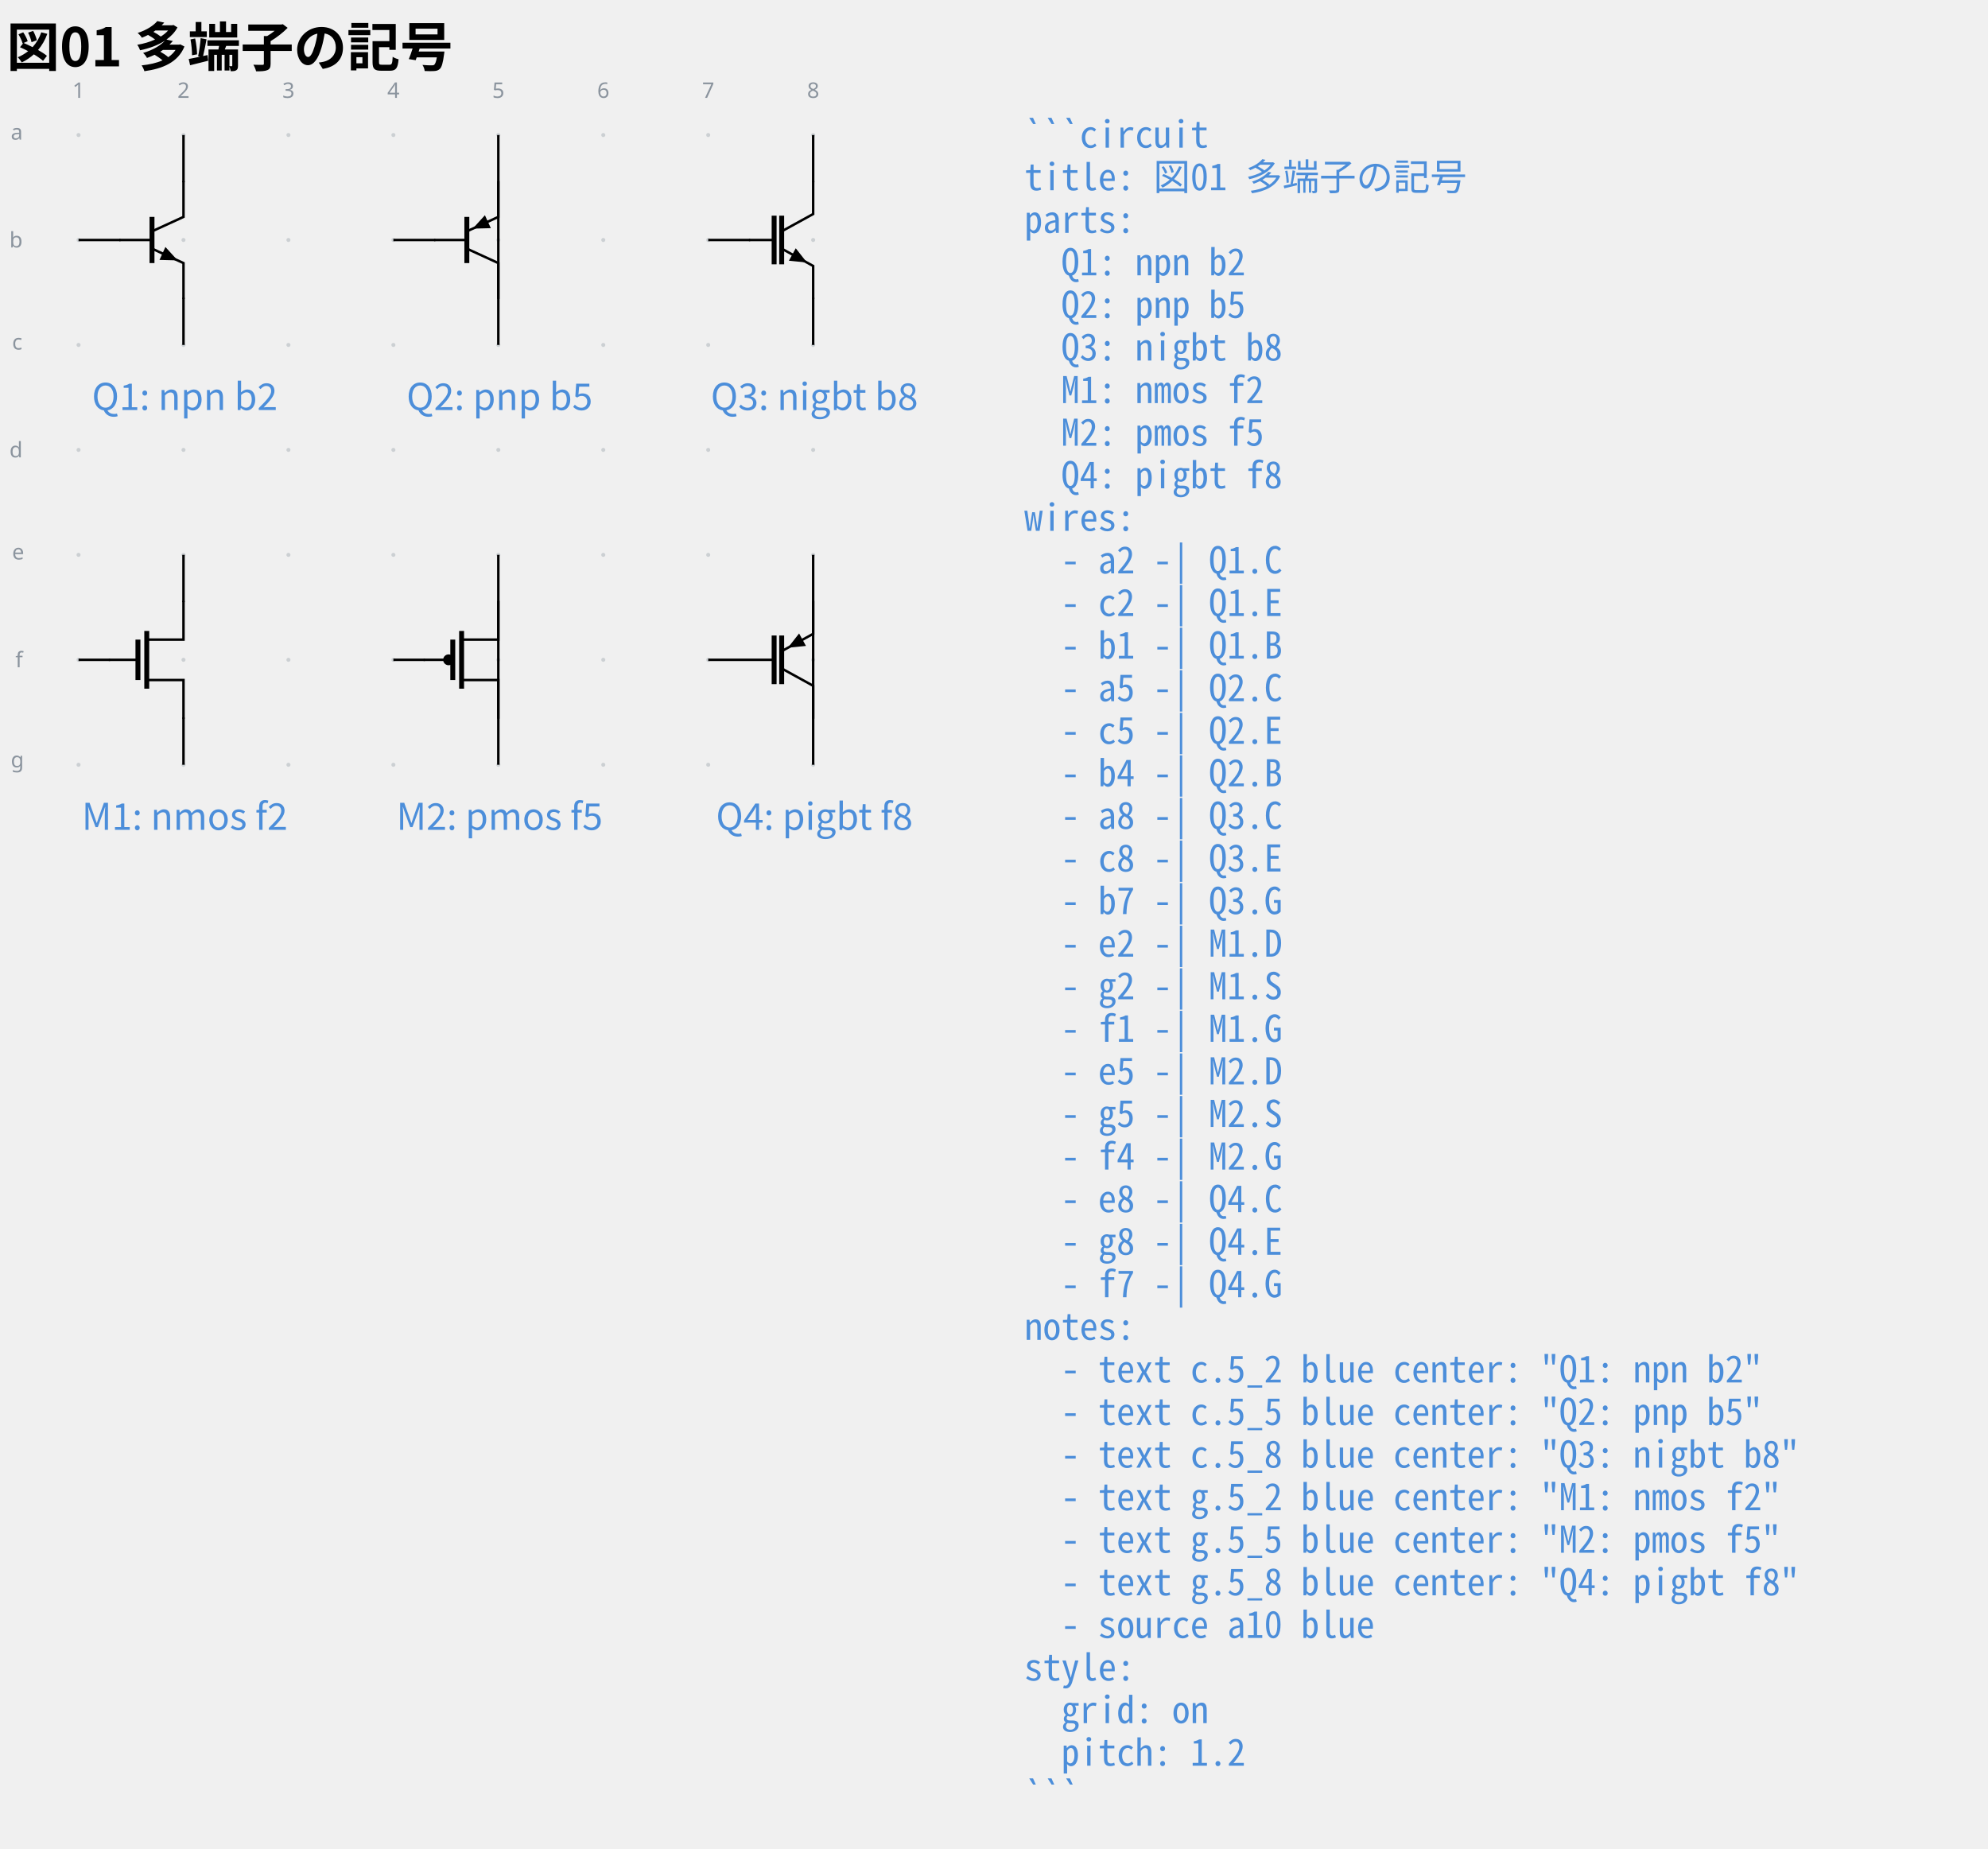
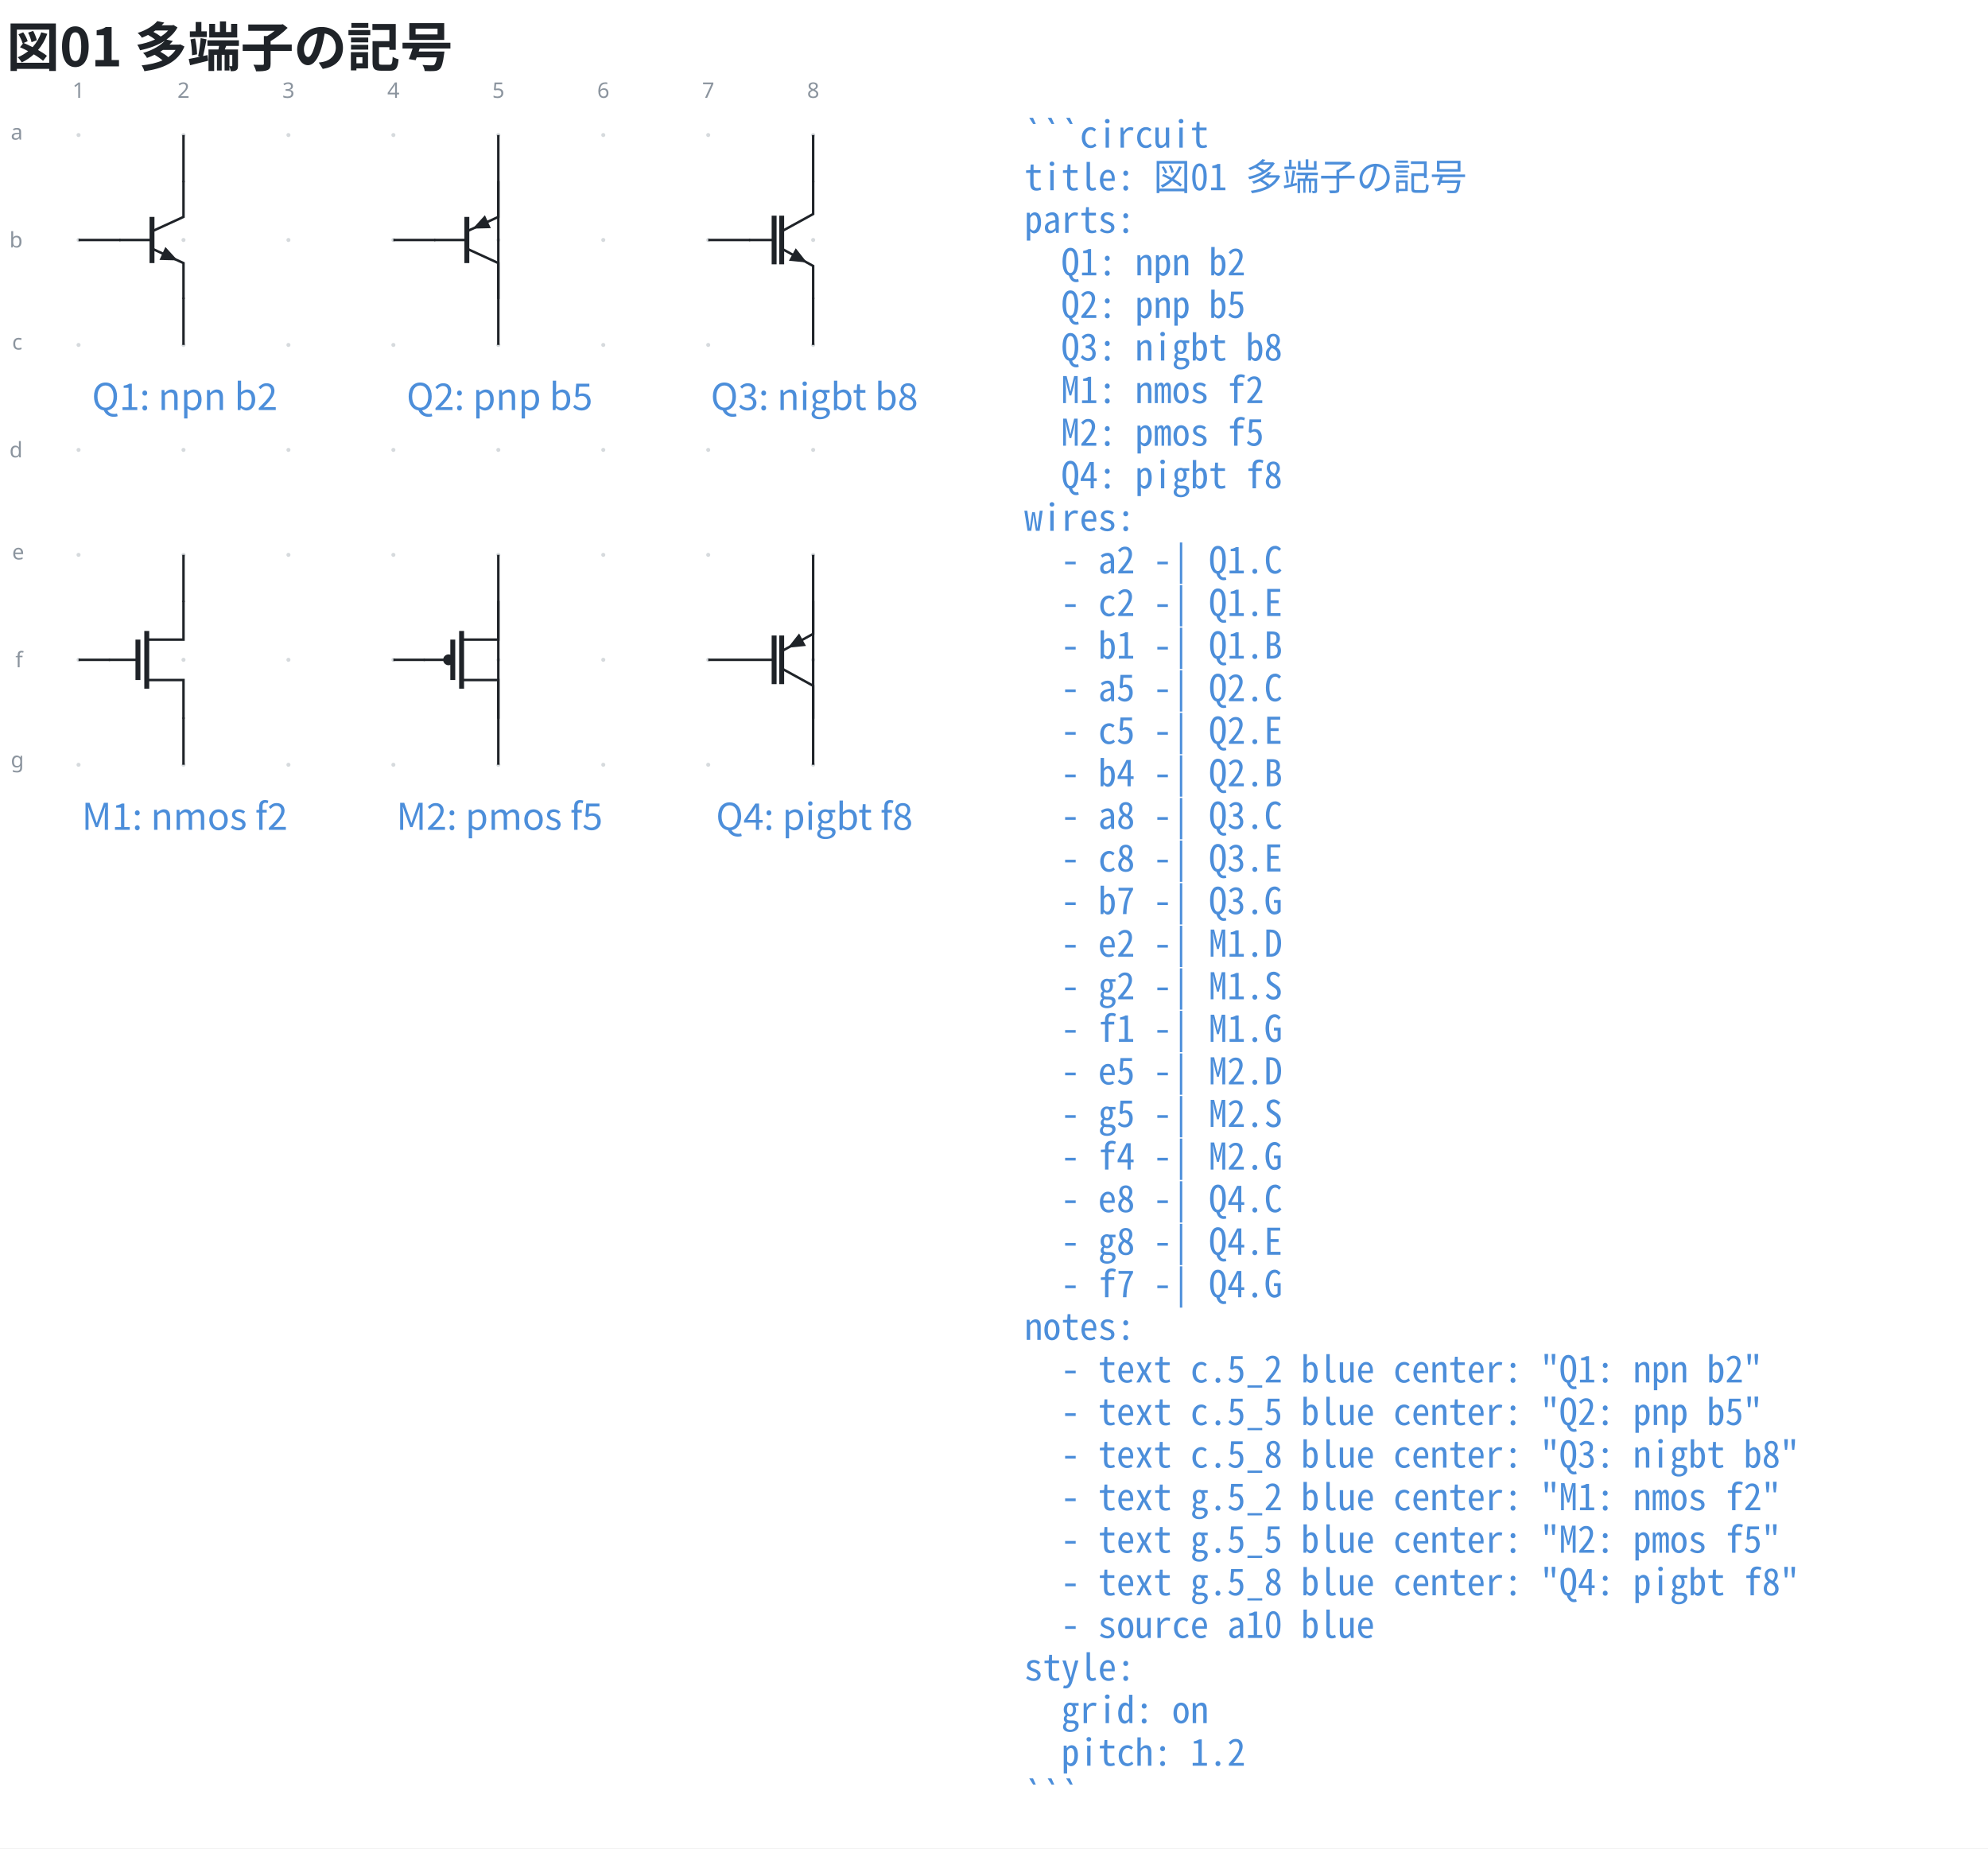
- <svg xmlns="http://www.w3.org/2000/svg" data-circuit-fence="0.1.0" fill="currentColor" width="862.367" height="801.7" viewBox="-72 -72 646.776 601.275">
-   <g stroke="currentColor" stroke-miterlimit="10" stroke-width=".8">
+ <svg xmlns="http://www.w3.org/2000/svg" data-figure-paper="#ffffff" data-circuit-fence="0.1.0" fill="#1f2328" width="862.367" height="801.7" viewBox="-72 -72 646.776 601.275">
+   <rect x="-72" y="-72" width="646.776" height="601.275" fill="#ffffff" />
+   <g stroke="#1f2328" stroke-miterlimit="10" stroke-width=".8">
    <path fill="#8b949e" fill-opacity=".35" stroke="none" stroke-opacity=".35" d="M-45.787-28.071a.66.66 0 1 0-1.32 0 .66.66 0 0 0 1.32 0M-45.787 6.072a.66.66 0 1 0-1.32 0 .66.66 0 0 0 1.32 0M-45.787 40.215a.66.66 0 1 0-1.32 0 .66.66 0 0 0 1.32 0M-45.787 74.359a.66.66 0 1 0-1.32 0 .66.66 0 0 0 1.32 0M-45.787 108.502a.66.66 0 1 0-1.32 0 .66.66 0 0 0 1.32 0M-45.787 142.645a.66.66 0 1 0-1.32 0 .66.66 0 0 0 1.32 0M-45.787 176.788a.66.66 0 1 0-1.32 0 .66.66 0 0 0 1.32 0M-11.644-28.071a.66.66 0 1 0-1.32 0 .66.66 0 0 0 1.32 0M-11.644 6.072a.66.66 0 1 0-1.32 0 .66.66 0 0 0 1.32 0M-11.644 40.215a.66.66 0 1 0-1.32 0 .66.66 0 0 0 1.32 0M-11.644 74.359a.66.66 0 1 0-1.32 0 .66.66 0 0 0 1.32 0M-11.644 108.502a.66.66 0 1 0-1.32 0 .66.66 0 0 0 1.32 0M-11.644 142.645a.66.66 0 1 0-1.32 0 .66.66 0 0 0 1.32 0M-11.644 176.788a.66.66 0 1 0-1.32 0 .66.66 0 0 0 1.32 0M22.5-28.071a.66.66 0 1 0-1.32 0 .66.66 0 0 0 1.32 0M22.5 6.072a.66.66 0 1 0-1.32 0 .66.66 0 0 0 1.32 0M22.5 40.215a.66.66 0 1 0-1.32 0 .66.66 0 0 0 1.32 0M22.5 74.359a.66.66 0 1 0-1.32 0 .66.66 0 0 0 1.32 0M22.5 108.502a.66.66 0 1 0-1.32 0 .66.66 0 0 0 1.32 0M22.5 142.645a.66.66 0 1 0-1.32 0 .66.66 0 0 0 1.32 0M22.5 176.788a.66.66 0 1 0-1.32 0 .66.66 0 0 0 1.32 0M56.643-28.071a.66.66 0 1 0-1.32 0 .66.66 0 0 0 1.32 0M56.643 6.072a.66.66 0 1 0-1.32 0 .66.66 0 0 0 1.32 0M56.643 40.215a.66.66 0 1 0-1.32 0 .66.66 0 0 0 1.32 0M56.643 74.359a.66.66 0 1 0-1.32 0 .66.66 0 0 0 1.32 0M56.643 108.502a.66.66 0 1 0-1.32 0 .66.66 0 0 0 1.32 0M56.643 142.645a.66.66 0 1 0-1.32 0 .66.66 0 0 0 1.32 0M56.643 176.788a.66.66 0 1 0-1.32 0 .66.66 0 0 0 1.32 0M90.786-28.071a.66.66 0 1 0-1.32 0 .66.66 0 0 0 1.32 0M90.786 6.072a.66.66 0 1 0-1.32 0 .66.66 0 0 0 1.32 0M90.786 40.215a.66.66 0 1 0-1.32 0 .66.66 0 0 0 1.32 0M90.786 74.359a.66.66 0 1 0-1.32 0 .66.66 0 0 0 1.32 0M90.786 108.502a.66.66 0 1 0-1.32 0 .66.66 0 0 0 1.32 0M90.786 142.645a.66.66 0 1 0-1.32 0 .66.66 0 0 0 1.32 0M90.786 176.788a.66.66 0 1 0-1.32 0 .66.66 0 0 0 1.32 0M124.93-28.071a.66.66 0 1 0-1.32 0 .66.66 0 0 0 1.32 0M124.93 6.072a.66.66 0 1 0-1.32 0 .66.66 0 0 0 1.32 0M124.93 40.215a.66.66 0 1 0-1.32 0 .66.66 0 0 0 1.32 0M124.93 74.359a.66.66 0 1 0-1.32 0 .66.66 0 0 0 1.32 0M124.93 108.502a.66.66 0 1 0-1.32 0 .66.66 0 0 0 1.32 0M124.93 142.645a.66.66 0 1 0-1.32 0 .66.66 0 0 0 1.32 0M124.93 176.788a.66.66 0 1 0-1.32 0 .66.66 0 0 0 1.32 0M159.072-28.071a.66.66 0 1 0-1.32 0 .66.66 0 0 0 1.32 0M159.072 6.072a.66.66 0 1 0-1.32 0 .66.66 0 0 0 1.32 0M159.072 40.215a.66.66 0 1 0-1.32 0 .66.66 0 0 0 1.32 0M159.072 74.359a.66.66 0 1 0-1.32 0 .66.66 0 0 0 1.32 0M159.072 108.502a.66.66 0 1 0-1.32 0 .66.66 0 0 0 1.32 0M159.072 142.645a.66.66 0 1 0-1.32 0 .66.66 0 0 0 1.32 0M159.072 176.788a.66.66 0 1 0-1.32 0 .66.66 0 0 0 1.32 0M193.216-28.071a.66.66 0 1 0-1.32 0 .66.66 0 0 0 1.32 0M193.216 6.072a.66.66 0 1 0-1.32 0 .66.66 0 0 0 1.32 0M193.216 40.215a.66.66 0 1 0-1.32 0 .66.66 0 0 0 1.32 0M193.216 74.359a.66.66 0 1 0-1.32 0 .66.66 0 0 0 1.32 0M193.216 108.502a.66.66 0 1 0-1.32 0 .66.66 0 0 0 1.32 0M193.216 142.645a.66.66 0 1 0-1.32 0 .66.66 0 0 0 1.32 0M193.216 176.788a.66.66 0 1 0-1.32 0 .66.66 0 0 0 1.32 0m-.66 0" />
    <g fill="#8b949e" stroke="#8b949e">
      <text x="-46.447" y="-28.071" fill="#8b949e" stroke="none" font-family="cmr7" font-size="7" transform="translate(-1.993 -12.085)">1</text>
    </g>
    <g fill="#8b949e" stroke="#8b949e">
      <text x="-46.447" y="-28.071" fill="#8b949e" stroke="none" font-family="cmr7" font-size="7" transform="translate(32.15 -12.085)">2</text>
    </g>
    <g fill="#8b949e" stroke="#8b949e">
      <text x="-46.447" y="-28.071" fill="#8b949e" stroke="none" font-family="cmr7" font-size="7" transform="translate(66.293 -12.085)">3</text>
    </g>
    <g fill="#8b949e" stroke="#8b949e">
      <text x="-46.447" y="-28.071" fill="#8b949e" stroke="none" font-family="cmr7" font-size="7" transform="translate(100.437 -12.085)">4</text>
    </g>
    <g fill="#8b949e" stroke="#8b949e">
      <text x="-46.447" y="-28.071" fill="#8b949e" stroke="none" font-family="cmr7" font-size="7" transform="translate(134.58 -12.085)">5</text>
    </g>
    <g fill="#8b949e" stroke="#8b949e">
      <text x="-46.447" y="-28.071" fill="#8b949e" stroke="none" font-family="cmr7" font-size="7" transform="translate(168.723 -12.085)">6</text>
    </g>
    <g fill="#8b949e" stroke="#8b949e">
      <text x="-46.447" y="-28.071" fill="#8b949e" stroke="none" font-family="cmr7" font-size="7" transform="translate(202.867 -12.085)">7</text>
    </g>
    <g fill="#8b949e" stroke="#8b949e">
      <text x="-46.447" y="-28.071" fill="#8b949e" stroke="none" font-family="cmr7" font-size="7" transform="translate(237.01 -12.085)">8</text>
    </g>
    <g fill="#8b949e" stroke="#8b949e">
      <text x="-46.447" y="-28.071" fill="#8b949e" stroke="none" font-family="cmr7" font-size="7" transform="translate(-22.06 1.507)">a</text>
    </g>
    <g fill="#8b949e" stroke="#8b949e">
      <text x="-46.447" y="-28.071" fill="#8b949e" stroke="none" font-family="cmr7" font-size="7" transform="translate(-22.49 36.574)">b</text>
    </g>
    <g fill="#8b949e" stroke="#8b949e">
      <text x="-46.447" y="-28.071" fill="#8b949e" stroke="none" font-family="cmr7" font-size="7" transform="translate(-21.629 69.793)">c</text>
    </g>
    <g fill="#8b949e" stroke="#8b949e">
      <text x="-46.447" y="-28.071" fill="#8b949e" stroke="none" font-family="cmr7" font-size="7" transform="translate(-22.49 104.86)">d</text>
    </g>
    <g fill="#8b949e" stroke="#8b949e">
      <text x="-46.447" y="-28.071" fill="#8b949e" stroke="none" font-family="cmr7" font-size="7" transform="translate(-21.629 138.08)">e</text>
    </g>
    <g fill="#8b949e" stroke="#8b949e">
      <text x="-46.447" y="-28.071" fill="#8b949e" stroke="none" font-family="cmr7" font-size="7" transform="translate(-20.552 173.147)">f</text>
    </g>
    <g fill="#8b949e" stroke="#8b949e">
      <text x="-46.447" y="-28.071" fill="#8b949e" stroke="none" font-family="cmr7" font-size="7" transform="translate(-22.06 205.686)">g</text>
    </g>
    <path fill="none" d="M-12.304-13.107v11.668l-10.243 4.694" />
    <path fill="none" stroke-width="1.6" d="M-22.547-1.44v15.023" />
    <path fill="none" d="m-22.547 8.889 10.243 4.694v11.668" />
    <path stroke="none" d="m-19.147 10.447.964-2.104 3.965 4.363-5.893-.155Z" />
    <path fill="none" d="M-22.547 6.072H-33.19M90.126-13.107v11.668L79.883 3.255" />
    <path fill="none" stroke-width="1.6" d="M79.883-1.44v15.023" />
    <path fill="none" d="m79.883 8.889 10.243 4.694v11.668" />
    <path stroke="none" d="m86.726.119.964 2.104-5.893.155 3.965-4.363Z" />
    <path fill="none" d="M79.883 6.072H69.24M192.556-13.107v10.729l-10.243 5.633" />
    <path fill="none" stroke-width="1.6" d="M179.854-1.84v15.823m2.459-15.822v15.822" />
    <path fill="none" d="m182.313 8.889 10.243 5.633v10.729" />
    <path stroke="none" d="m185.775 10.793 1.115-2.028 3.636 4.64-5.867-.584Z" />
    <path fill="none" d="M179.854 6.072h-8.185M-12.304 123.466v12.606h-11.95m0 13.146h11.95v12.606" />
    <path fill="none" stroke-width="1.6" d="M-24.254 133.256v18.779m-2.868-15.963v13.146" />
    <path fill="none" d="M-27.122 142.645h-9.482M90.126 123.466v12.606h-11.95" />
    <path fill="none" stroke-width="1.6" d="M78.176 133.256v18.779m-2.868-15.963v13.146" />
    <path fill="none" d="M78.176 149.218h11.95v12.606M75.308 142.645h-9.482" />
    <path d="M75.308 142.645a1.365 1.365 0 1 0-2.73 0 1.365 1.365 0 0 0 2.73 0Zm-1.365 0" />
    <path fill="none" d="M192.556 123.466v10.729l-10.243 5.633" />
    <path fill="none" stroke-width="1.6" d="M179.854 134.734v15.823m2.459-15.823v15.823" />
    <path fill="none" d="m182.313 145.462 10.243 5.634v10.728" />
    <path stroke="none" d="m189.093 136.099 1.116 2.028-5.866.585 3.635-4.64Z" />
    <path fill="none" d="M179.854 142.645h-8.185M-12.304-28.071v15.364M-12.304 40.215V24.851M-46.447 6.072h13.657M90.126-28.071V24.85M90.126 40.215v-52.922M55.983 6.072H69.64M192.556-28.071v15.364M192.556 40.215V24.851M158.412 6.072h13.657M-12.304 108.502v15.364M-12.304 176.788v-15.364M-46.447 142.645h10.243M90.126 108.502v52.922M90.126 176.788v-52.922M55.983 142.645h10.243M192.556 108.502v52.922M192.556 176.788v-52.922M158.412 142.645h13.657" />
    <g>
      <text x="-46.447" y="-28.071" fill="#4c8eda" stroke="none" font-family="'Noto Sans CJK JP','Noto Sans JP','Hiragino Sans','Yu Gothic',sans-serif" font-size="12" transform="translate(34.543 89.458)" text-anchor="middle">Q1: npn b2</text>
    </g>
    <g>
      <text x="-46.447" y="-28.071" fill="#4c8eda" stroke="none" font-family="'Noto Sans CJK JP','Noto Sans JP','Hiragino Sans','Yu Gothic',sans-serif" font-size="12" transform="translate(136.973 89.458)" text-anchor="middle">Q2: pnp b5</text>
    </g>
    <g>
      <text x="-46.447" y="-28.071" fill="#4c8eda" stroke="none" font-family="'Noto Sans CJK JP','Noto Sans JP','Hiragino Sans','Yu Gothic',sans-serif" font-size="12" transform="translate(239.403 89.458)" text-anchor="middle">Q3: nigbt b8</text>
    </g>
    <g>
      <text x="-46.447" y="-28.071" fill="#4c8eda" stroke="none" font-family="'Noto Sans CJK JP','Noto Sans JP','Hiragino Sans','Yu Gothic',sans-serif" font-size="12" transform="translate(34.543 226.031)" text-anchor="middle">M1: nmos f2</text>
    </g>
    <g>
      <text x="-46.447" y="-28.071" fill="#4c8eda" stroke="none" font-family="'Noto Sans CJK JP','Noto Sans JP','Hiragino Sans','Yu Gothic',sans-serif" font-size="12" transform="translate(136.973 226.031)" text-anchor="middle">M2: pmos f5</text>
    </g>
    <g>
      <text x="-46.447" y="-28.071" fill="#4c8eda" stroke="none" font-family="'Noto Sans CJK JP','Noto Sans JP','Hiragino Sans','Yu Gothic',sans-serif" font-size="12" transform="translate(239.403 226.031)" text-anchor="middle">Q4: pigbt f8</text>
    </g>
    <g>
      <text x="-46.447" y="-28.071" fill="#4c8eda" stroke="none" font-family="'Noto Sans Mono CJK JP',ui-monospace,'SFMono-Regular',Consolas,'Liberation Mono',monospace" font-size="12" transform="translate(307.69 4.1)" xml:space="preserve">```circuit</text>
    </g>
    <g>
      <text x="-46.447" y="-28.071" fill="#4c8eda" stroke="none" font-family="'Noto Sans Mono CJK JP',ui-monospace,'SFMono-Regular',Consolas,'Liberation Mono',monospace" font-size="12" transform="translate(307.69 17.956)" xml:space="preserve">title: 図01 多端子の記号</text>
    </g>
    <g>
      <text x="-46.447" y="-28.071" fill="#4c8eda" stroke="none" font-family="'Noto Sans Mono CJK JP',ui-monospace,'SFMono-Regular',Consolas,'Liberation Mono',monospace" font-size="12" transform="translate(307.69 31.813)" xml:space="preserve">parts:</text>
    </g>
    <g>
      <text x="-46.447" y="-28.071" fill="#4c8eda" stroke="none" font-family="'Noto Sans Mono CJK JP',ui-monospace,'SFMono-Regular',Consolas,'Liberation Mono',monospace" font-size="12" transform="translate(307.69 45.641)" xml:space="preserve">  Q1: npn b2</text>
    </g>
    <g>
      <text x="-46.447" y="-28.071" fill="#4c8eda" stroke="none" font-family="'Noto Sans Mono CJK JP',ui-monospace,'SFMono-Regular',Consolas,'Liberation Mono',monospace" font-size="12" transform="translate(307.69 59.498)" xml:space="preserve">  Q2: pnp b5</text>
    </g>
    <g>
      <text x="-46.447" y="-28.071" fill="#4c8eda" stroke="none" font-family="'Noto Sans Mono CJK JP',ui-monospace,'SFMono-Regular',Consolas,'Liberation Mono',monospace" font-size="12" transform="translate(307.69 73.354)" xml:space="preserve">  Q3: nigbt b8</text>
    </g>
    <g>
      <text x="-46.447" y="-28.071" fill="#4c8eda" stroke="none" font-family="'Noto Sans Mono CJK JP',ui-monospace,'SFMono-Regular',Consolas,'Liberation Mono',monospace" font-size="12" transform="translate(307.69 87.21)" xml:space="preserve">  M1: nmos f2</text>
    </g>
    <g>
      <text x="-46.447" y="-28.071" fill="#4c8eda" stroke="none" font-family="'Noto Sans Mono CJK JP',ui-monospace,'SFMono-Regular',Consolas,'Liberation Mono',monospace" font-size="12" transform="translate(307.69 101.067)" xml:space="preserve">  M2: pmos f5</text>
    </g>
    <g>
      <text x="-46.447" y="-28.071" fill="#4c8eda" stroke="none" font-family="'Noto Sans Mono CJK JP',ui-monospace,'SFMono-Regular',Consolas,'Liberation Mono',monospace" font-size="12" transform="translate(307.69 114.924)" xml:space="preserve">  Q4: pigbt f8</text>
    </g>
    <g>
      <text x="-46.447" y="-28.071" fill="#4c8eda" stroke="none" font-family="'Noto Sans Mono CJK JP',ui-monospace,'SFMono-Regular',Consolas,'Liberation Mono',monospace" font-size="12" transform="translate(307.69 128.751)" xml:space="preserve">wires:</text>
    </g>
    <g>
      <text x="-46.447" y="-28.071" fill="#4c8eda" stroke="none" font-family="'Noto Sans Mono CJK JP',ui-monospace,'SFMono-Regular',Consolas,'Liberation Mono',monospace" font-size="12" transform="translate(307.69 142.608)" xml:space="preserve">  - a2 -| Q1.C</text>
    </g>
    <g>
      <text x="-46.447" y="-28.071" fill="#4c8eda" stroke="none" font-family="'Noto Sans Mono CJK JP',ui-monospace,'SFMono-Regular',Consolas,'Liberation Mono',monospace" font-size="12" transform="translate(307.69 156.464)" xml:space="preserve">  - c2 -| Q1.E</text>
    </g>
    <g>
      <text x="-46.447" y="-28.071" fill="#4c8eda" stroke="none" font-family="'Noto Sans Mono CJK JP',ui-monospace,'SFMono-Regular',Consolas,'Liberation Mono',monospace" font-size="12" transform="translate(307.69 170.32)" xml:space="preserve">  - b1 -| Q1.B</text>
    </g>
    <g>
      <text x="-46.447" y="-28.071" fill="#4c8eda" stroke="none" font-family="'Noto Sans Mono CJK JP',ui-monospace,'SFMono-Regular',Consolas,'Liberation Mono',monospace" font-size="12" transform="translate(307.69 184.177)" xml:space="preserve">  - a5 -| Q2.C</text>
    </g>
    <g>
      <text x="-46.447" y="-28.071" fill="#4c8eda" stroke="none" font-family="'Noto Sans Mono CJK JP',ui-monospace,'SFMono-Regular',Consolas,'Liberation Mono',monospace" font-size="12" transform="translate(307.69 198.034)" xml:space="preserve">  - c5 -| Q2.E</text>
    </g>
    <g>
      <text x="-46.447" y="-28.071" fill="#4c8eda" stroke="none" font-family="'Noto Sans Mono CJK JP',ui-monospace,'SFMono-Regular',Consolas,'Liberation Mono',monospace" font-size="12" transform="translate(307.69 211.862)" xml:space="preserve">  - b4 -| Q2.B</text>
    </g>
    <g>
      <text x="-46.447" y="-28.071" fill="#4c8eda" stroke="none" font-family="'Noto Sans Mono CJK JP',ui-monospace,'SFMono-Regular',Consolas,'Liberation Mono',monospace" font-size="12" transform="translate(307.69 225.718)" xml:space="preserve">  - a8 -| Q3.C</text>
    </g>
    <g>
      <text x="-46.447" y="-28.071" fill="#4c8eda" stroke="none" font-family="'Noto Sans Mono CJK JP',ui-monospace,'SFMono-Regular',Consolas,'Liberation Mono',monospace" font-size="12" transform="translate(307.69 239.575)" xml:space="preserve">  - c8 -| Q3.E</text>
    </g>
    <g>
      <text x="-46.447" y="-28.071" fill="#4c8eda" stroke="none" font-family="'Noto Sans Mono CJK JP',ui-monospace,'SFMono-Regular',Consolas,'Liberation Mono',monospace" font-size="12" transform="translate(307.69 253.431)" xml:space="preserve">  - b7 -| Q3.G</text>
    </g>
    <g>
      <text x="-46.447" y="-28.071" fill="#4c8eda" stroke="none" font-family="'Noto Sans Mono CJK JP',ui-monospace,'SFMono-Regular',Consolas,'Liberation Mono',monospace" font-size="12" transform="translate(307.69 267.288)" xml:space="preserve">  - e2 -| M1.D</text>
    </g>
    <g>
      <text x="-46.447" y="-28.071" fill="#4c8eda" stroke="none" font-family="'Noto Sans Mono CJK JP',ui-monospace,'SFMono-Regular',Consolas,'Liberation Mono',monospace" font-size="12" transform="translate(307.69 281.144)" xml:space="preserve">  - g2 -| M1.S</text>
    </g>
    <g>
      <text x="-46.447" y="-28.071" fill="#4c8eda" stroke="none" font-family="'Noto Sans Mono CJK JP',ui-monospace,'SFMono-Regular',Consolas,'Liberation Mono',monospace" font-size="12" transform="translate(307.69 294.973)" xml:space="preserve">  - f1 -| M1.G</text>
    </g>
    <g>
      <text x="-46.447" y="-28.071" fill="#4c8eda" stroke="none" font-family="'Noto Sans Mono CJK JP',ui-monospace,'SFMono-Regular',Consolas,'Liberation Mono',monospace" font-size="12" transform="translate(307.69 308.83)" xml:space="preserve">  - e5 -| M2.D</text>
    </g>
    <g>
      <text x="-46.447" y="-28.071" fill="#4c8eda" stroke="none" font-family="'Noto Sans Mono CJK JP',ui-monospace,'SFMono-Regular',Consolas,'Liberation Mono',monospace" font-size="12" transform="translate(307.69 322.686)" xml:space="preserve">  - g5 -| M2.S</text>
    </g>
    <g>
      <text x="-46.447" y="-28.071" fill="#4c8eda" stroke="none" font-family="'Noto Sans Mono CJK JP',ui-monospace,'SFMono-Regular',Consolas,'Liberation Mono',monospace" font-size="12" transform="translate(307.69 336.542)" xml:space="preserve">  - f4 -| M2.G</text>
    </g>
    <g>
      <text x="-46.447" y="-28.071" fill="#4c8eda" stroke="none" font-family="'Noto Sans Mono CJK JP',ui-monospace,'SFMono-Regular',Consolas,'Liberation Mono',monospace" font-size="12" transform="translate(307.69 350.398)" xml:space="preserve">  - e8 -| Q4.C</text>
    </g>
    <g>
      <text x="-46.447" y="-28.071" fill="#4c8eda" stroke="none" font-family="'Noto Sans Mono CJK JP',ui-monospace,'SFMono-Regular',Consolas,'Liberation Mono',monospace" font-size="12" transform="translate(307.69 364.255)" xml:space="preserve">  - g8 -| Q4.E</text>
    </g>
    <g>
      <text x="-46.447" y="-28.071" fill="#4c8eda" stroke="none" font-family="'Noto Sans Mono CJK JP',ui-monospace,'SFMono-Regular',Consolas,'Liberation Mono',monospace" font-size="12" transform="translate(307.69 378.083)" xml:space="preserve">  - f7 -| Q4.G</text>
    </g>
    <g>
      <text x="-46.447" y="-28.071" fill="#4c8eda" stroke="none" font-family="'Noto Sans Mono CJK JP',ui-monospace,'SFMono-Regular',Consolas,'Liberation Mono',monospace" font-size="12" transform="translate(307.69 391.94)" xml:space="preserve">notes:</text>
    </g>
    <g>
      <text x="-46.447" y="-28.071" fill="#4c8eda" stroke="none" font-family="'Noto Sans Mono CJK JP',ui-monospace,'SFMono-Regular',Consolas,'Liberation Mono',monospace" font-size="12" transform="translate(307.69 405.796)" xml:space="preserve">  - text c.5_2 blue center: "Q1: npn b2"</text>
    </g>
    <g>
      <text x="-46.447" y="-28.071" fill="#4c8eda" stroke="none" font-family="'Noto Sans Mono CJK JP',ui-monospace,'SFMono-Regular',Consolas,'Liberation Mono',monospace" font-size="12" transform="translate(307.69 419.652)" xml:space="preserve">  - text c.5_5 blue center: "Q2: pnp b5"</text>
    </g>
    <g>
      <text x="-46.447" y="-28.071" fill="#4c8eda" stroke="none" font-family="'Noto Sans Mono CJK JP',ui-monospace,'SFMono-Regular',Consolas,'Liberation Mono',monospace" font-size="12" transform="translate(307.69 433.509)" xml:space="preserve">  - text c.5_8 blue center: "Q3: nigbt b8"</text>
    </g>
    <g>
      <text x="-46.447" y="-28.071" fill="#4c8eda" stroke="none" font-family="'Noto Sans Mono CJK JP',ui-monospace,'SFMono-Regular',Consolas,'Liberation Mono',monospace" font-size="12" transform="translate(307.69 447.365)" xml:space="preserve">  - text g.5_2 blue center: "M1: nmos f2"</text>
    </g>
    <g>
      <text x="-46.447" y="-28.071" fill="#4c8eda" stroke="none" font-family="'Noto Sans Mono CJK JP',ui-monospace,'SFMono-Regular',Consolas,'Liberation Mono',monospace" font-size="12" transform="translate(307.69 461.193)" xml:space="preserve">  - text g.5_5 blue center: "M2: pmos f5"</text>
    </g>
    <g>
      <text x="-46.447" y="-28.071" fill="#4c8eda" stroke="none" font-family="'Noto Sans Mono CJK JP',ui-monospace,'SFMono-Regular',Consolas,'Liberation Mono',monospace" font-size="12" transform="translate(307.69 475.05)" xml:space="preserve">  - text g.5_8 blue center: "Q4: pigbt f8"</text>
    </g>
    <g>
      <text x="-46.447" y="-28.071" fill="#4c8eda" stroke="none" font-family="'Noto Sans Mono CJK JP',ui-monospace,'SFMono-Regular',Consolas,'Liberation Mono',monospace" font-size="12" transform="translate(307.69 488.906)" xml:space="preserve">  - source a10 blue</text>
    </g>
    <g>
      <text x="-46.447" y="-28.071" fill="#4c8eda" stroke="none" font-family="'Noto Sans Mono CJK JP',ui-monospace,'SFMono-Regular',Consolas,'Liberation Mono',monospace" font-size="12" transform="translate(307.69 502.763)" xml:space="preserve">style:</text>
    </g>
    <g>
      <text x="-46.447" y="-28.071" fill="#4c8eda" stroke="none" font-family="'Noto Sans Mono CJK JP',ui-monospace,'SFMono-Regular',Consolas,'Liberation Mono',monospace" font-size="12" transform="translate(307.69 516.62)" xml:space="preserve">  grid: on</text>
    </g>
    <g>
      <text x="-46.447" y="-28.071" fill="#4c8eda" stroke="none" font-family="'Noto Sans Mono CJK JP',ui-monospace,'SFMono-Regular',Consolas,'Liberation Mono',monospace" font-size="12" transform="translate(307.69 530.476)" xml:space="preserve">  pitch: 1.2</text>
    </g>
    <g>
      <text x="-46.447" y="-28.071" fill="#4c8eda" stroke="none" font-family="'Noto Sans Mono CJK JP',ui-monospace,'SFMono-Regular',Consolas,'Liberation Mono',monospace" font-size="12" transform="translate(307.69 544.304)" xml:space="preserve">```</text>
    </g>
    <g>
-       <text x="-46.447" y="-28.071" fill="currentColor" stroke="none" font-family="'Noto Sans CJK JP','Noto Sans JP','Hiragino Sans','Yu Gothic',sans-serif" font-size="17.28" transform="translate(-23.423 -22.329)" font-weight="bold">図01 多端子の記号</text>
+       <text x="-46.447" y="-28.071" fill="#1f2328" stroke="none" font-family="'Noto Sans CJK JP','Noto Sans JP','Hiragino Sans','Yu Gothic',sans-serif" font-size="17.28" transform="translate(-23.423 -22.329)" font-weight="bold">図01 多端子の記号</text>
    </g>
  </g>
</svg>
